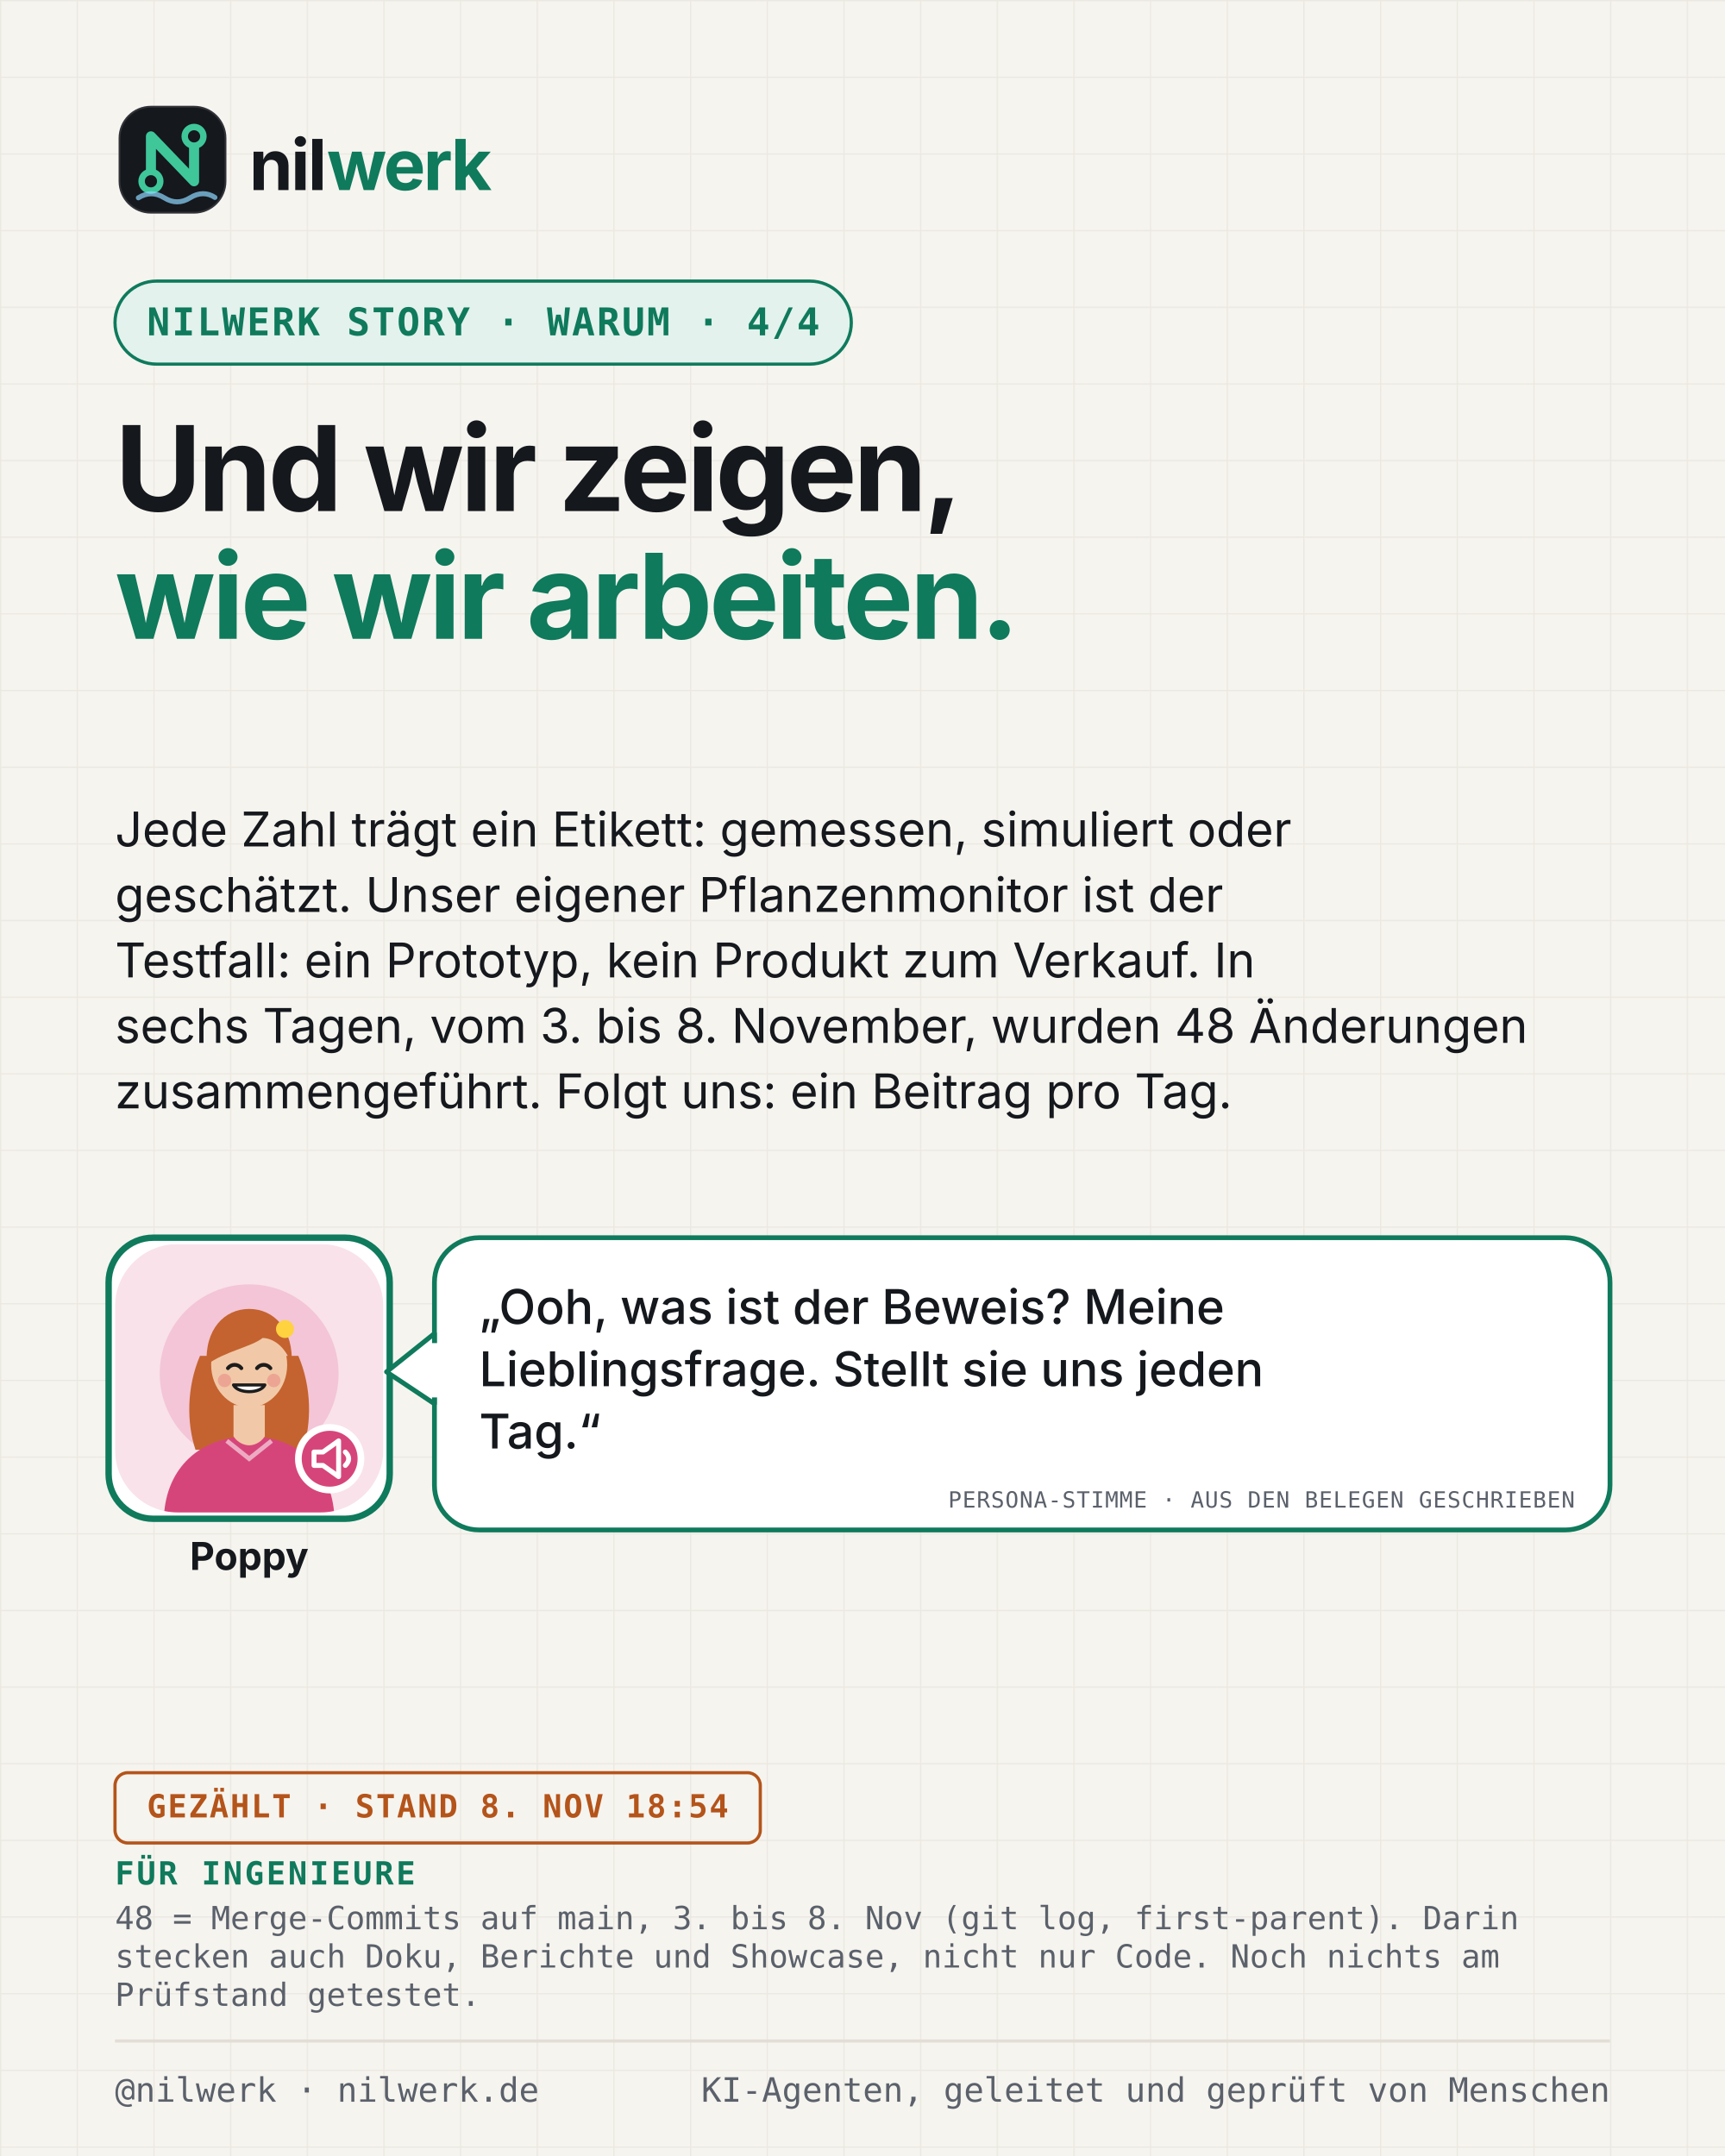
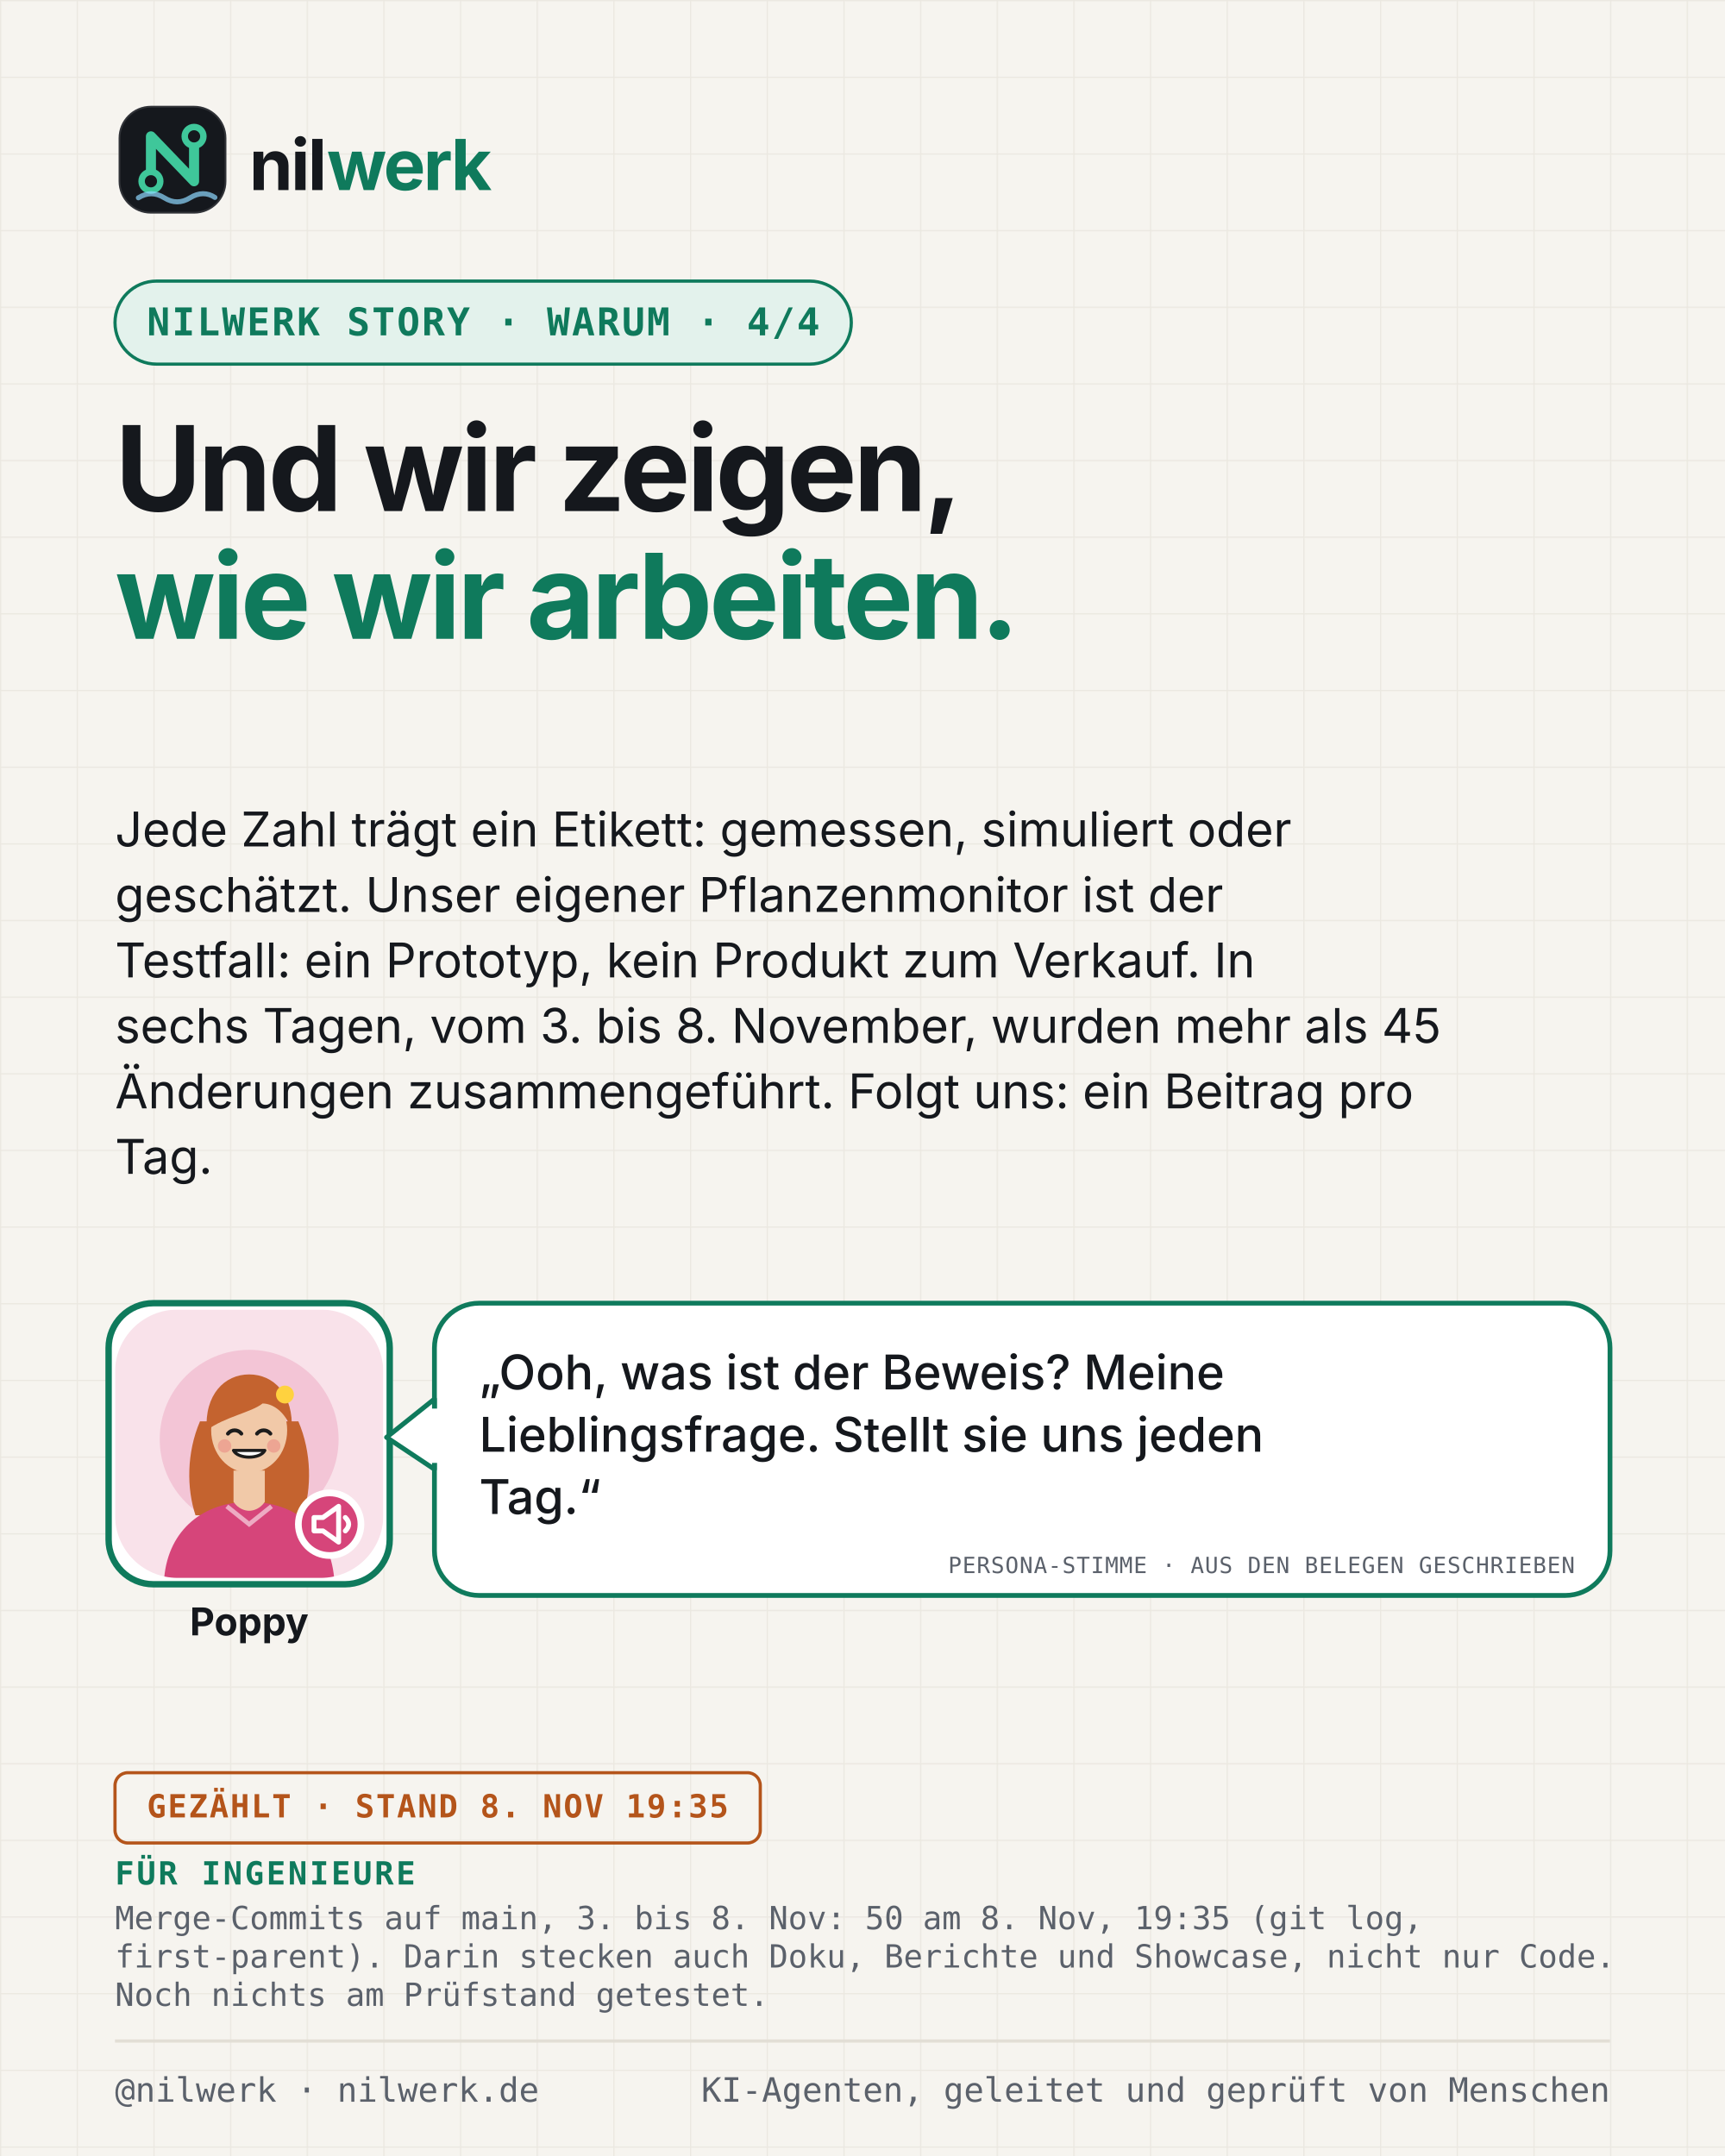
- <svg xmlns="http://www.w3.org/2000/svg" width="1080" height="1350" viewBox="0 0 1080 1350" role="img" aria-label="Folie 4: Wir zeigen unsere Arbeit mit den Etiketten gemessen, simuliert oder geschätzt; 48 Änderungen vom 3. bis 8. November zusammengeführt.">
+ <svg xmlns="http://www.w3.org/2000/svg" width="1080" height="1350" viewBox="0 0 1080 1350" role="img" aria-label="Folie 4: Wir zeigen unsere Arbeit mit den Etiketten gemessen, simuliert oder geschätzt; mehr als 45 Änderungen vom 3. bis 8. November zusammengeführt.">
  <defs>
    <pattern id="grid" width="48" height="48" patternUnits="userSpaceOnUse">
      <path d="M48 0H0V48" fill="none" stroke="#e2ded5" stroke-width="1.5" opacity=".55" />
    </pattern>
  </defs>
  <rect width="1080" height="1350" fill="#f6f4ef" />
  <rect width="1080" height="1350" fill="url(#grid)" />
  <g transform="translate(72 64) scale(2.25)">
    <rect x="1" y="1" width="30" height="30" rx="9" fill="#15181d" stroke="#ffffff" stroke-opacity=".12" />
    <path d="M10 22V9.5l12 12.5V9.5" fill="none" stroke="#3fc79a" stroke-width="2.8" stroke-linecap="round" stroke-linejoin="round" />
    <circle cx="10" cy="22" r="2.6" fill="#15181d" stroke="#3fc79a" stroke-width="1.8" />
    <circle cx="22" cy="9.5" r="2.6" fill="#15181d" stroke="#3fc79a" stroke-width="1.8" />
    <path d="M6.5 26.6c2.4-1.5 4.8-1.5 7.2 0s4.8 1.5 7.2 0 4.8-1.5 6.9-.1" fill="none" stroke="#8fd9ff" stroke-opacity=".7" stroke-width="1.4" stroke-linecap="round" />
  </g>
  <text x="156" y="119" font-family="'Space Grotesk', Inter, sans-serif" font-weight="700" font-size="44" letter-spacing="-1.3" fill="#15181d">nil<tspan fill="#0f7a5c">werk</tspan>
  </text>
  <rect x="72" y="176" width="461" height="52" rx="26" fill="#e3f2ec" stroke="#0f7a5c" stroke-width="2" />
  <text x="92" y="210" font-family="'JetBrains Mono', monospace" font-weight="600" font-size="24" letter-spacing="1.2" fill="#0f7a5c">NILWERK STORY · WARUM · 4/4</text>
  <text x="72" y="320" font-family="'Space Grotesk', Inter, sans-serif" font-weight="700" font-size="74" letter-spacing="-2.2" fill="#15181d">Und wir zeigen,</text>
  <text x="72" y="400" font-family="'Space Grotesk', Inter, sans-serif" font-weight="700" font-size="74" letter-spacing="-2.2" fill="#0f7a5c">wie wir arbeiten.</text>
  <text x="72" y="530" font-family="Inter, sans-serif" font-weight="400" font-size="30" fill="#15181d">Jede Zahl trägt ein Etikett: gemessen, simuliert oder</text>
  <text x="72" y="571" font-family="Inter, sans-serif" font-weight="400" font-size="30" fill="#15181d">geschätzt. Unser eigener Pflanzenmonitor ist der</text>
  <text x="72" y="612" font-family="Inter, sans-serif" font-weight="400" font-size="30" fill="#15181d">Testfall: ein Prototyp, kein Produkt zum Verkauf. In</text>
-   <text x="72" y="653" font-family="Inter, sans-serif" font-weight="400" font-size="30" fill="#15181d">sechs Tagen, vom 3. bis 8. November, wurden 48 Änderungen</text>
-   <text x="72" y="694" font-family="Inter, sans-serif" font-weight="400" font-size="30" fill="#15181d">zusammengeführt. Folgt uns: ein Beitrag pro Tag.</text>
-   <rect x="68" y="775" width="176" height="176" rx="28" fill="#ffffff" stroke="#0f7a5c" stroke-width="4" />
-   <svg x="72" y="779" width="168" height="168" viewBox="0 0 120 120">
+   <text x="72" y="653" font-family="Inter, sans-serif" font-weight="400" font-size="30" fill="#15181d">sechs Tagen, vom 3. bis 8. November, wurden mehr als 45</text>
+   <text x="72" y="694" font-family="Inter, sans-serif" font-weight="400" font-size="30" fill="#15181d">Änderungen zusammengeführt. Folgt uns: ein Beitrag pro</text>
+   <text x="72" y="735" font-family="Inter, sans-serif" font-weight="400" font-size="30" fill="#15181d">Tag.</text>
+   <rect x="68" y="816" width="176" height="176" rx="28" fill="#ffffff" stroke="#0f7a5c" stroke-width="4" />
+   <svg x="72" y="820" width="168" height="168" viewBox="0 0 120 120">
    <defs>
      <clipPath id="clip-pr-c13">
        <rect width="120" height="120" rx="28" />
      </clipPath>
    </defs>
    <g clip-path="url(#clip-pr-c13)">
      <rect width="120" height="120" fill="#d6457a" opacity=".16" />
      <circle cx="60" cy="58" r="40" fill="#d6457a" opacity=".18" />
      <path d="M38 50c-6 14-6 30-2 42h48c4-12 4-28-2-42Z" fill="#c4632f" />
      <path d="M22 120c2-22 18-34 38-34s36 12 38 34Z" fill="#d6457a" />
      <path d="M53 72h14v14c-2 3-5 4-7 4s-5-1-7-4Z" fill="#f1c9a8" />
      <path d="M50 88l10 8 10-8" fill="none" stroke="#fff" stroke-opacity=".55" stroke-width="2" />
      <ellipse cx="60" cy="54" rx="17" ry="19" fill="#f1c9a8" />
      <path d="M41 54c-1-16 8-25 19-25s20 9 19 25c-3-9-9-12-13-12-5 4-17 6-25 12Z" fill="#c4632f" />
      <circle cx="49" cy="61" r="3" fill="#e8797a" opacity=".45" />
      <circle cx="71" cy="61" r="3" fill="#e8797a" opacity=".45" />
      <path d="M50.5 55.5c1.5-2 4.5-2 6 0" fill="none" stroke="#1c1c1c" stroke-width="1.7" stroke-linecap="round" />
      <path d="M63.5 55.5c1.5-2 4.5-2 6 0" fill="none" stroke="#1c1c1c" stroke-width="1.7" stroke-linecap="round" />
      <path d="M53 63c2 4 12 4 14 0Z" fill="#fff" stroke="#1c1c1c" stroke-width="1.4" stroke-linejoin="round" />
      <circle cx="76" cy="38" r="4" fill="#ffd23f" />
    </g>
    <g transform="translate(96 96)">
      <circle r="14" fill="#d6457a" stroke="#fff" stroke-width="3" />
      <path d="M-7 -3h4l7-5v16l-7-5h-4Z" stroke="#fff" stroke-width="2.2" fill="none" stroke-linejoin="round" />
      <path d="M7 -3c2 2 2 4 0 6" stroke="#fff" stroke-width="2.2" fill="none" stroke-linecap="round" />
    </g>
  </svg>
-   <text x="156" y="983" font-family="'Space Grotesk', Inter, sans-serif" font-weight="700" font-size="24" text-anchor="middle" fill="#15181d">Poppy</text>
-   <rect x="272" y="775" width="736" height="183" rx="28" fill="#ffffff" stroke="#0f7a5c" stroke-width="3" />
-   <path d="M272 835L242 859L272 879Z" fill="#ffffff" stroke="#0f7a5c" stroke-width="3" stroke-linejoin="round" />
-   <line x1="272" y1="841" x2="272" y2="875" stroke="#ffffff" stroke-width="6" />
-   <text x="300" y="829" font-family="'Space Grotesk', Inter, sans-serif" font-weight="500" font-size="30" fill="#15181d">„Ooh, was ist der Beweis? Meine</text>
-   <text x="300" y="868" font-family="'Space Grotesk', Inter, sans-serif" font-weight="500" font-size="30" fill="#15181d">Lieblingsfrage. Stellt sie uns jeden</text>
-   <text x="300" y="907" font-family="'Space Grotesk', Inter, sans-serif" font-weight="500" font-size="30" fill="#15181d">Tag.“</text>
-   <text x="986" y="944" font-family="'JetBrains Mono', monospace" font-weight="400" font-size="14" letter-spacing="0.5" text-anchor="end" fill="#5b616b">PERSONA-STIMME · AUS DEN BELEGEN GESCHRIEBEN</text>
+   <text x="156" y="1024" font-family="'Space Grotesk', Inter, sans-serif" font-weight="700" font-size="24" text-anchor="middle" fill="#15181d">Poppy</text>
+   <rect x="272" y="816" width="736" height="183" rx="28" fill="#ffffff" stroke="#0f7a5c" stroke-width="3" />
+   <path d="M272 876L242 900L272 920Z" fill="#ffffff" stroke="#0f7a5c" stroke-width="3" stroke-linejoin="round" />
+   <line x1="272" y1="882" x2="272" y2="916" stroke="#ffffff" stroke-width="6" />
+   <text x="300" y="870" font-family="'Space Grotesk', Inter, sans-serif" font-weight="500" font-size="30" fill="#15181d">„Ooh, was ist der Beweis? Meine</text>
+   <text x="300" y="909" font-family="'Space Grotesk', Inter, sans-serif" font-weight="500" font-size="30" fill="#15181d">Lieblingsfrage. Stellt sie uns jeden</text>
+   <text x="300" y="948" font-family="'Space Grotesk', Inter, sans-serif" font-weight="500" font-size="30" fill="#15181d">Tag.“</text>
+   <text x="986" y="985" font-family="'JetBrains Mono', monospace" font-weight="400" font-size="14" letter-spacing="0.5" text-anchor="end" fill="#5b616b">PERSONA-STIMME · AUS DEN BELEGEN GESCHRIEBEN</text>
  <rect x="72" y="1110" width="404" height="44" rx="8" fill="none" stroke="#b4541a" stroke-width="2" />
-   <text x="92" y="1138" font-family="'JetBrains Mono', monospace" font-weight="600" font-size="20" letter-spacing="1.0" fill="#b4541a">GEZÄHLT · STAND 8. NOV 18:54</text>
+   <text x="92" y="1138" font-family="'JetBrains Mono', monospace" font-weight="600" font-size="20" letter-spacing="1.0" fill="#b4541a">GEZÄHLT · STAND 8. NOV 19:35</text>
  <text x="72" y="1180" font-family="'JetBrains Mono', monospace" font-weight="600" font-size="20" letter-spacing="1.5" fill="#0f7a5c">FÜR INGENIEURE</text>
-   <text x="72" y="1208" font-family="'JetBrains Mono', monospace" font-weight="400" font-size="20" fill="#5b616b">48 = Merge-Commits auf main, 3. bis 8. Nov (git log, first-parent). Darin</text>
-   <text x="72" y="1232" font-family="'JetBrains Mono', monospace" font-weight="400" font-size="20" fill="#5b616b">stecken auch Doku, Berichte und Showcase, nicht nur Code. Noch nichts am</text>
-   <text x="72" y="1256" font-family="'JetBrains Mono', monospace" font-weight="400" font-size="20" fill="#5b616b">Prüfstand getestet.</text>
+   <text x="72" y="1208" font-family="'JetBrains Mono', monospace" font-weight="400" font-size="20" fill="#5b616b">Merge-Commits auf main, 3. bis 8. Nov: 50 am 8. Nov, 19:35 (git log,</text>
+   <text x="72" y="1232" font-family="'JetBrains Mono', monospace" font-weight="400" font-size="20" fill="#5b616b">first-parent). Darin stecken auch Doku, Berichte und Showcase, nicht nur Code.</text>
+   <text x="72" y="1256" font-family="'JetBrains Mono', monospace" font-weight="400" font-size="20" fill="#5b616b">Noch nichts am Prüfstand getestet.</text>
  <line x1="72" y1="1278" x2="1008" y2="1278" stroke="#e2ded5" stroke-width="2" />
  <text x="72" y="1316" font-family="'JetBrains Mono', monospace" font-weight="400" font-size="21" fill="#5b616b">@nilwerk · nilwerk.de</text>
  <text x="1008" y="1316" font-family="'JetBrains Mono', monospace" font-weight="400" font-size="21" text-anchor="end" fill="#5b616b">KI-Agenten, geleitet und geprüft von Menschen</text>
</svg>
